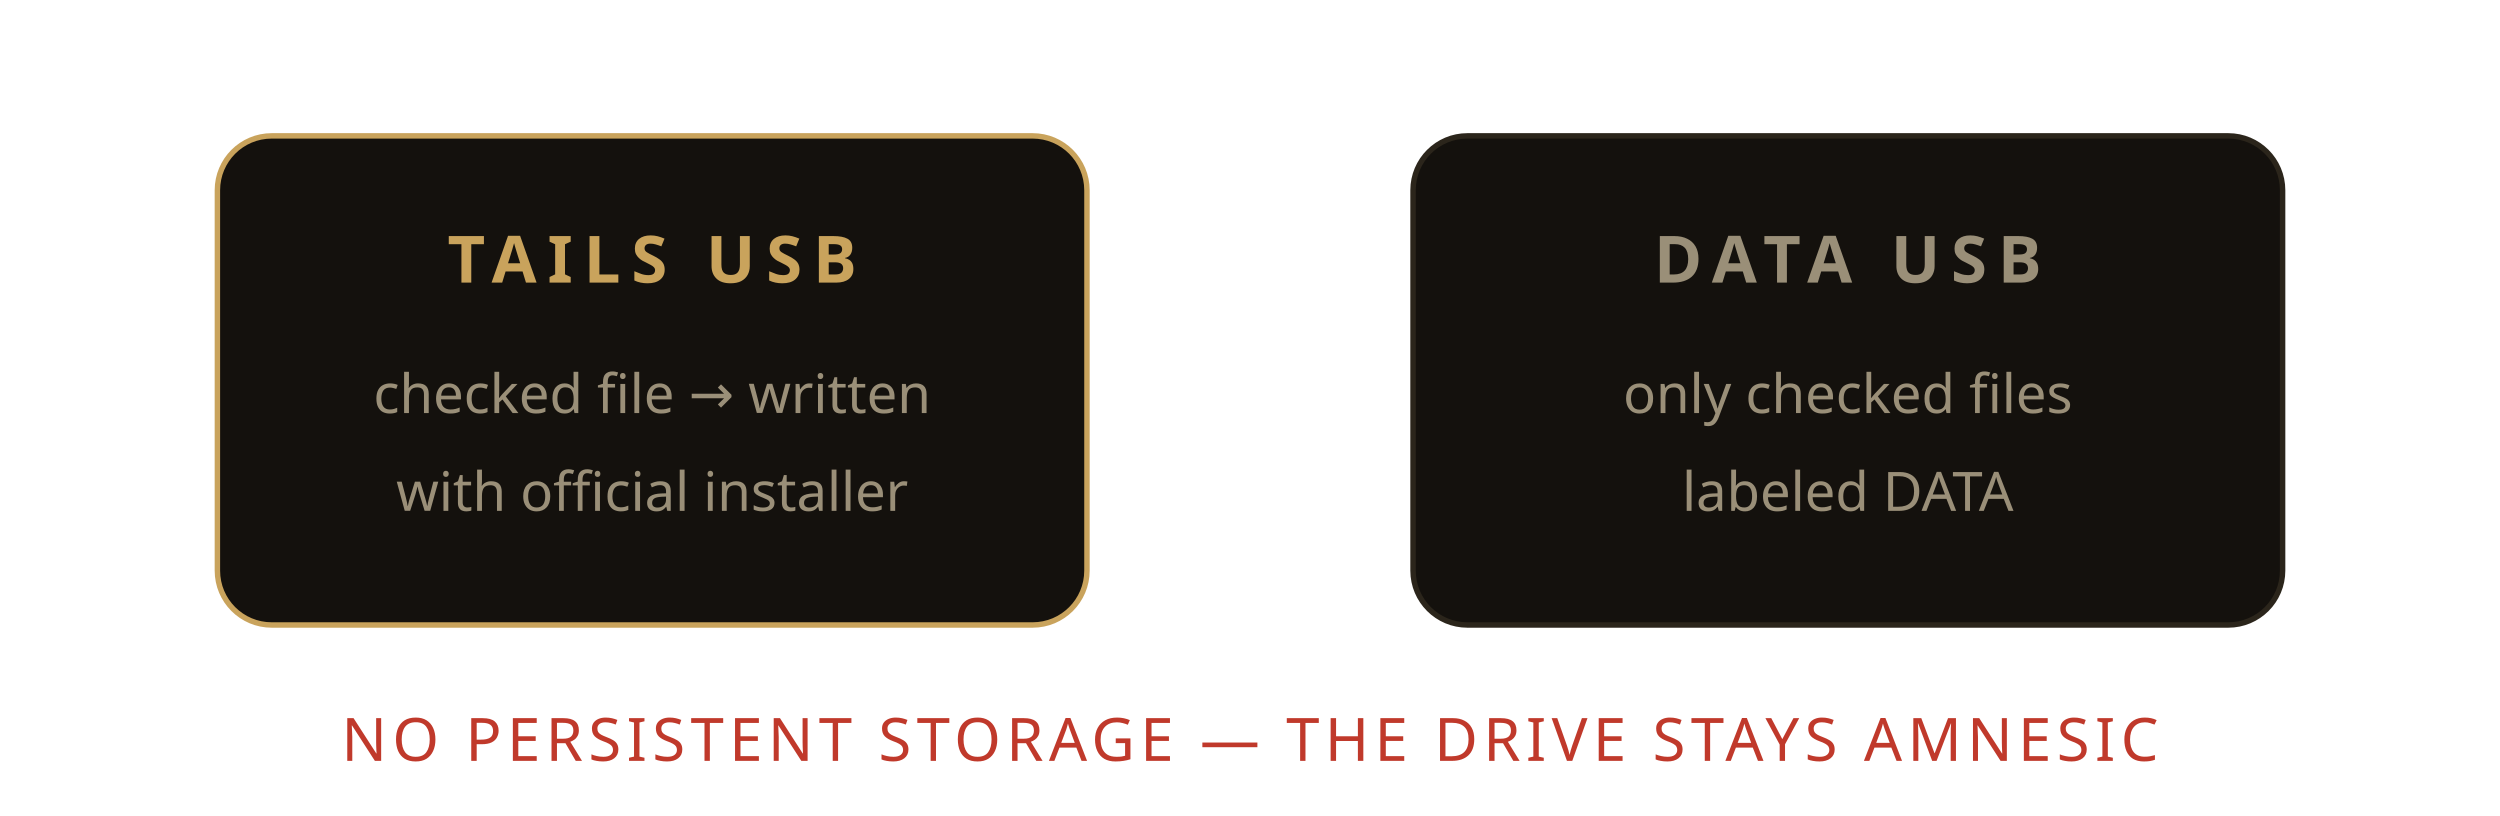
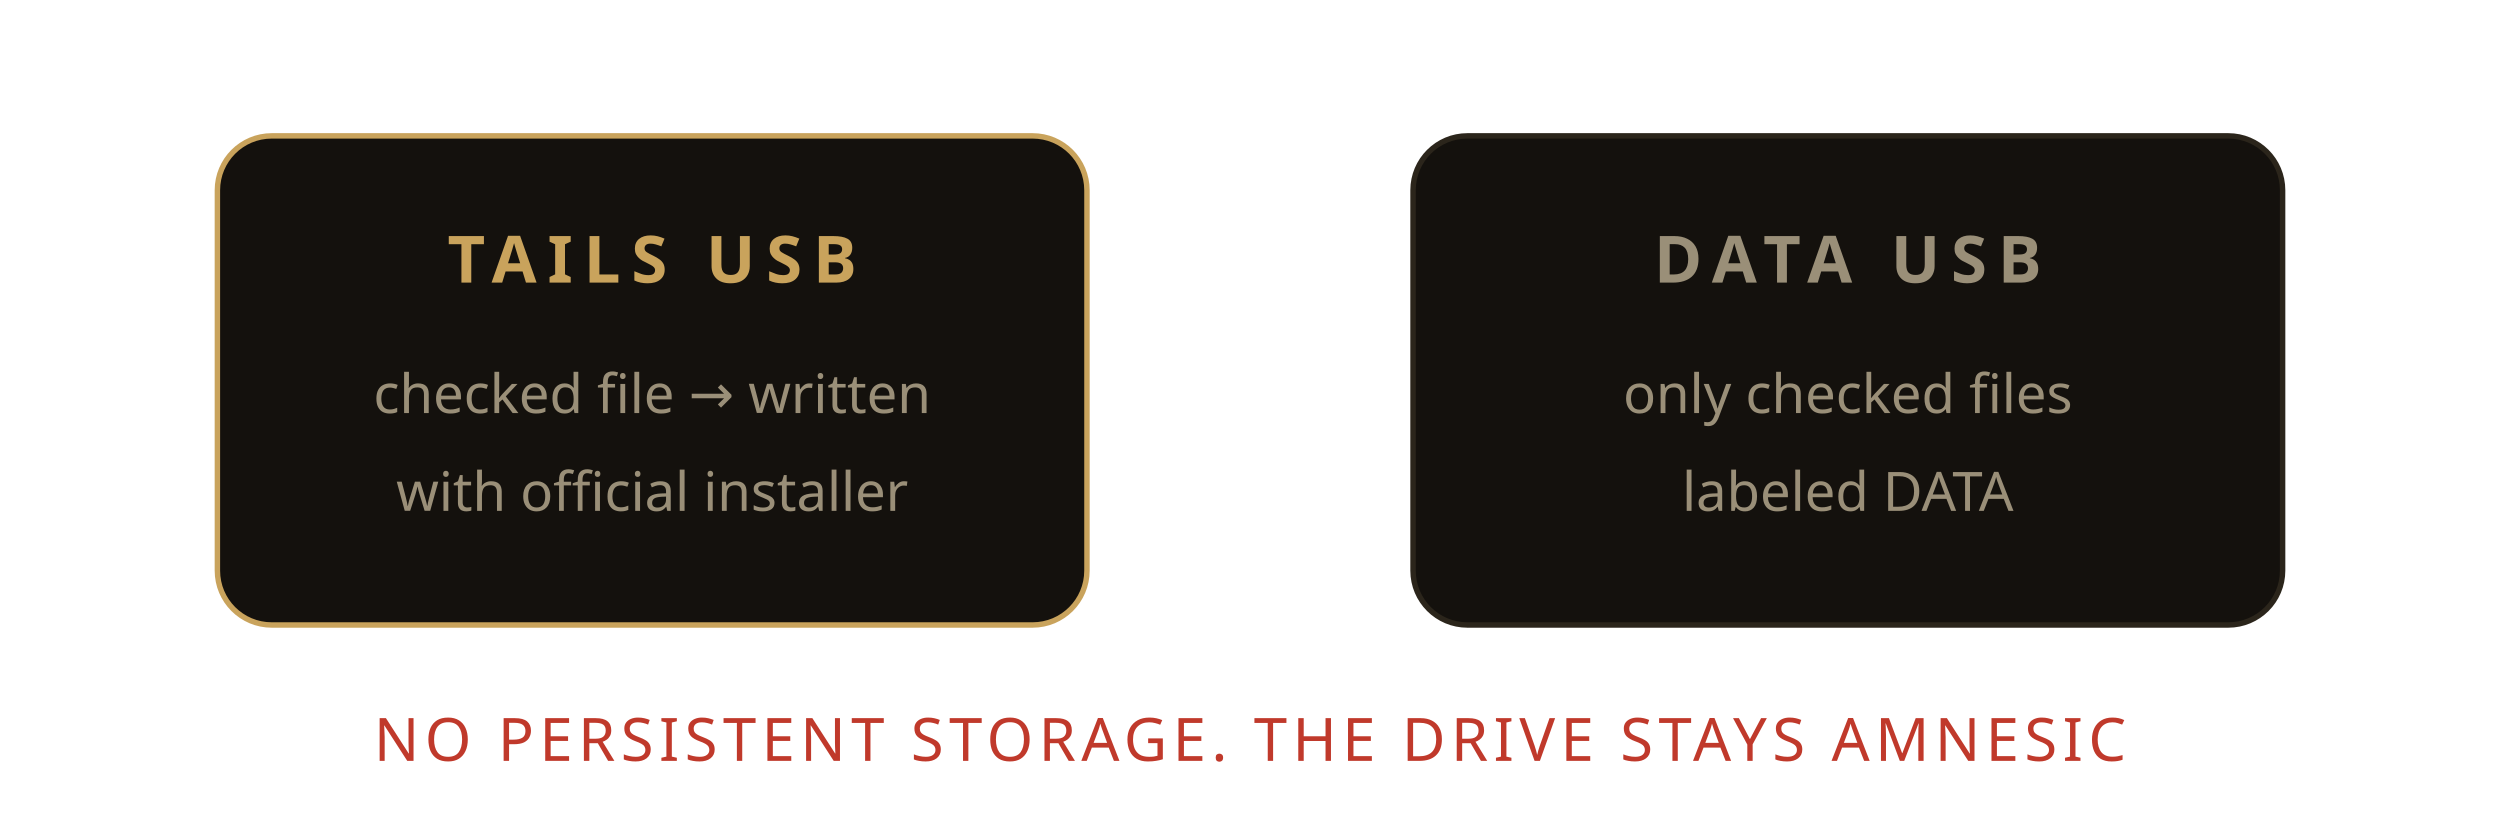
<svg width="460" height="150" viewBox="0 0 460 150" font-family="IBM Plex Sans, sans-serif">
  <rect x="40" y="25" width="160" height="90" rx="10" fill="#14110d" stroke="#c9a35c" />
  <text x="120" y="52" fill="#c9a35c" font-size="12" font-weight="700" text-anchor="middle" letter-spacing="2">TAILS USB</text>
  <text x="120" y="76" fill="#9a8f78" font-size="10" text-anchor="middle">checked file → written</text>
  <text x="120" y="94" fill="#9a8f78" font-size="10" text-anchor="middle">with official installer</text>
  <rect x="260" y="25" width="160" height="90" rx="10" fill="#14110d" stroke="#2b251b" />
  <text x="340" y="52" fill="#9a8f78" font-size="12" font-weight="700" text-anchor="middle" letter-spacing="2">DATA USB</text>
  <text x="340" y="76" fill="#9a8f78" font-size="10" text-anchor="middle">only checked files</text>
  <text x="340" y="94" fill="#9a8f78" font-size="10" text-anchor="middle">labeled DATA</text>
-   <text x="230" y="140" fill="#c0392b" font-size="11" text-anchor="middle" letter-spacing="1">NO PERSISTENT STORAGE — THE DRIVE STAYS AMNESIC</text>
+   <text x="230" y="140" fill="#c0392b" font-size="11" text-anchor="middle" letter-spacing="1">NO PERSISTENT STORAGE. THE DRIVE STAYS AMNESIC</text>
</svg>
